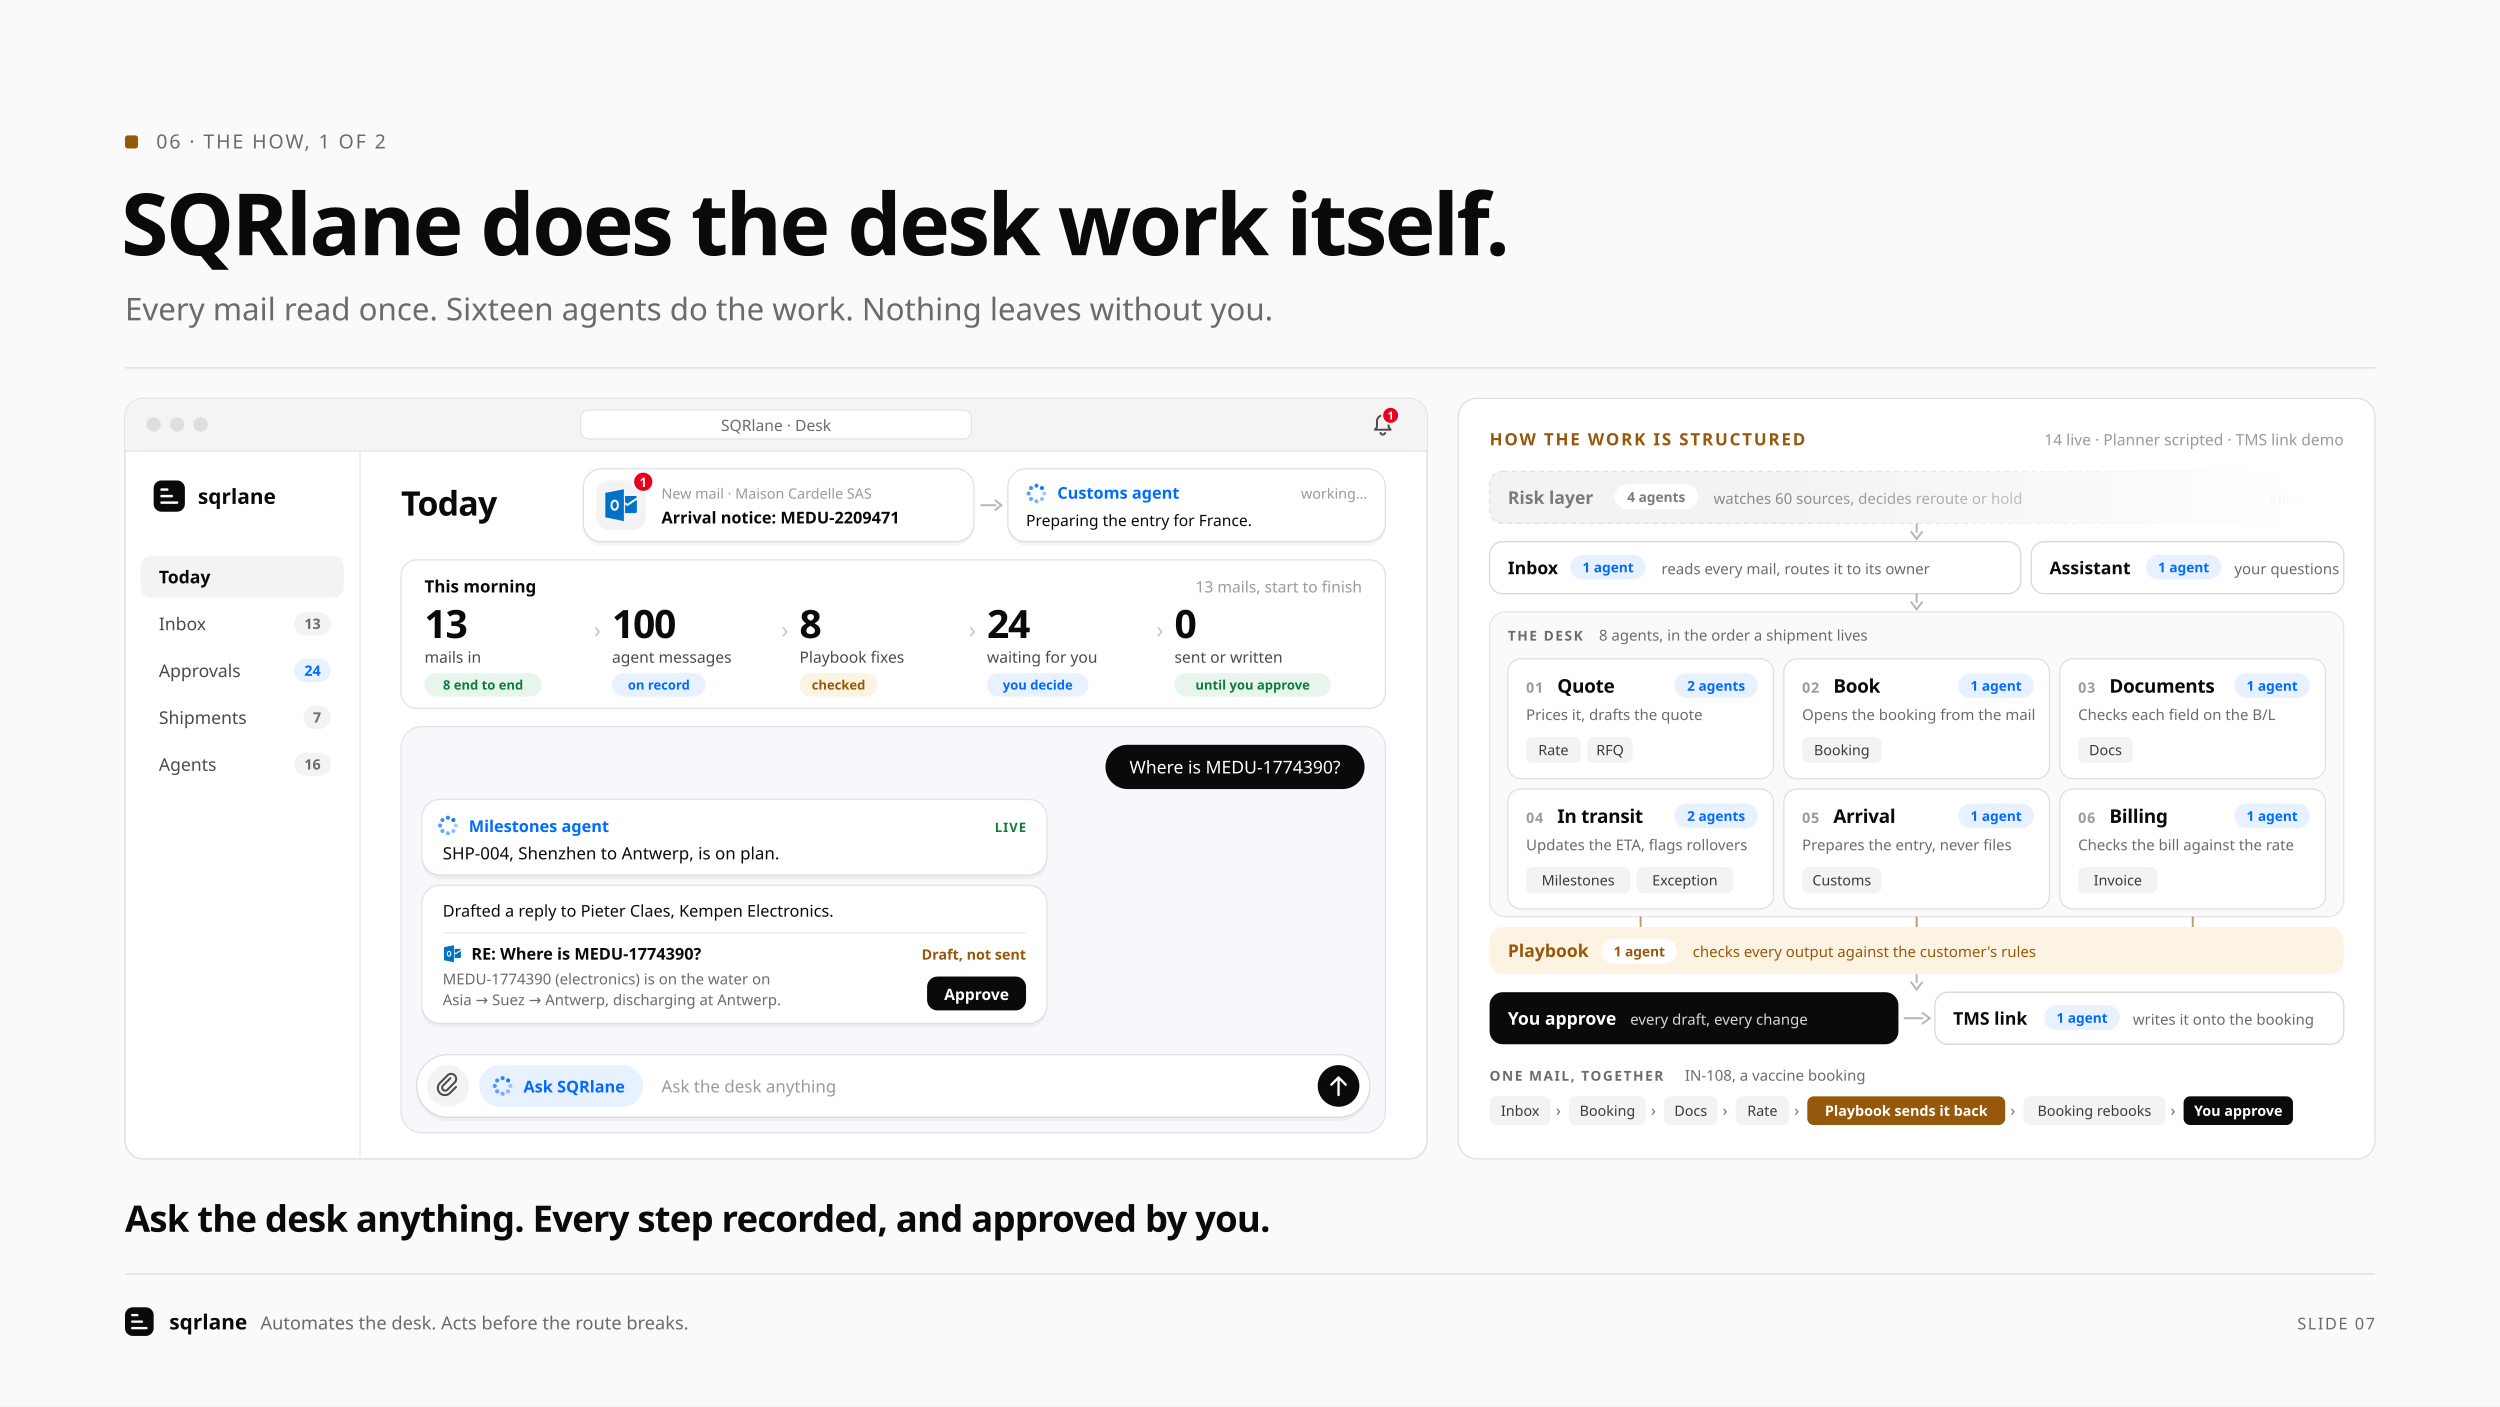
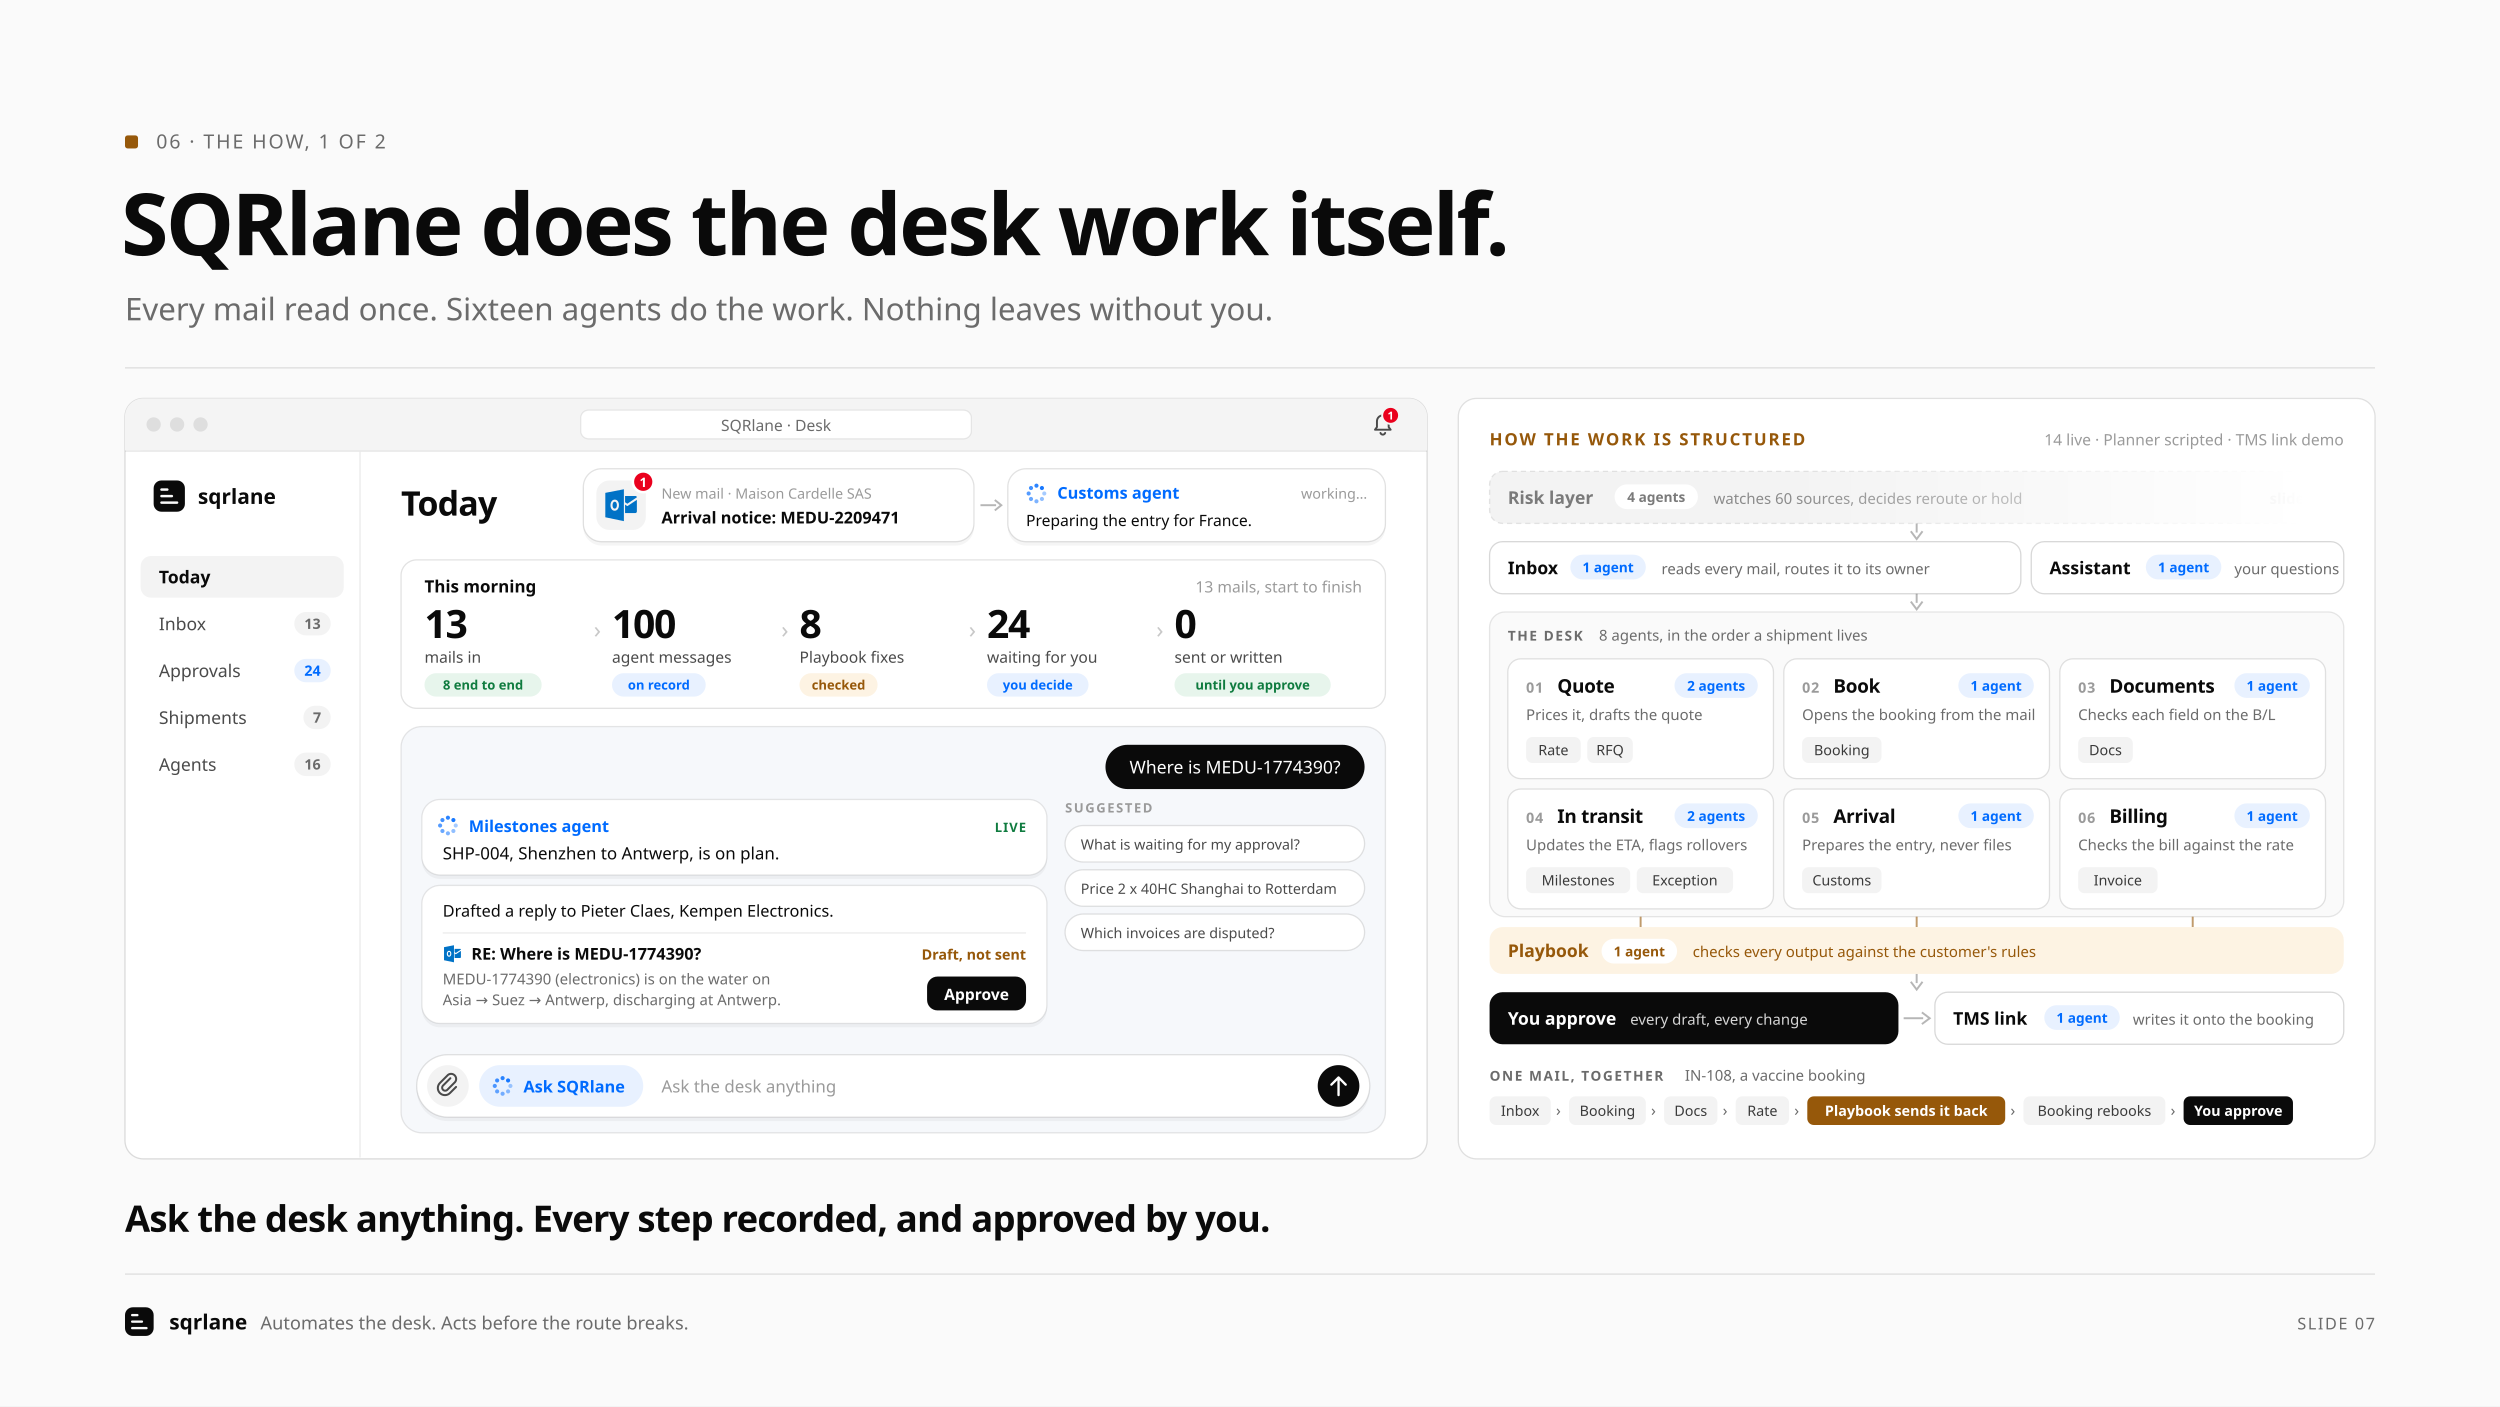
<svg xmlns="http://www.w3.org/2000/svg" width="1920" height="1080" viewBox="0 0 1920 1080">
  <rect id="background" x="0" y="0" width="1920" height="1080" fill="#FAFAFA" />
  <g id="header">
    <rect x="96" y="104" width="10" height="10" rx="2" fill="#96580A" />
    <text x="120" y="114" font-family="Geist" font-size="15" font-weight="500" fill="#6B6B6B" letter-spacing="1.44">06 · THE HOW, 1 OF 2</text>
    <text x="93" y="196" font-family="Geist" font-size="66" font-weight="600" fill="#0A0A0A" letter-spacing="-2">SQRlane does the desk work itself.</text>
    <text x="96" y="246" font-family="Geist" font-size="24" font-weight="400" fill="#6B6B6B">Every mail read once. Sixteen agents do the work. Nothing leaves without you.</text>
    <rect x="96" y="282" width="1728" height="1" fill="#0A0A0A" fill-opacity="0.12" />
  </g>
  <g id="dashboard">
    <rect x="96" y="306" width="1000" height="584" rx="14" fill="#FFFFFF" stroke="#0A0A0A" stroke-opacity="0.14" />
    <g id="window-bar">
      <rect x="96" y="306" width="1000" height="40" rx="14" fill="#F4F4F4" />
      <rect x="96" y="332" width="1000" height="14" fill="#F4F4F4" />
      <rect x="96" y="346" width="1000" height="1" fill="#0A0A0A" fill-opacity="0.09" />
      <circle cx="118" cy="326" r="5.5" fill="#DEDEDE" />
      <circle cx="136" cy="326" r="5.5" fill="#DEDEDE" />
      <circle cx="154" cy="326" r="5.5" fill="#DEDEDE" />
      <rect x="446.0" y="315" width="300" height="22" rx="6" fill="#FFFFFF" stroke="#0A0A0A" stroke-opacity="0.08" />
      <text x="596.0" y="331" font-family="Geist" font-size="12" font-weight="500" fill="#6B6B6B" text-anchor="middle">SQRlane · Desk</text>
    </g>
    <g id="sidebar">
      <rect x="276" y="347" width="1" height="542" fill="#0A0A0A" fill-opacity="0.08" />
      <rect x="118" y="369" width="24" height="24" rx="6" fill="#0A0A0A" />
      <path d="M124 386h12 M124 381h8 M124 376h4.5" stroke="#FAFAFA" stroke-width="1.9" stroke-linecap="round" fill="none" />
      <text x="152" y="387" font-family="Geist" font-size="16" font-weight="600" fill="#0A0A0A">sqrlane</text>
      <rect x="108" y="427" width="156" height="32" rx="8" fill="#F3F3F3" />
      <text x="122" y="448" font-family="Geist" font-size="13.5" font-weight="600" fill="#0A0A0A">Today</text>
      <text x="122" y="484" font-family="Geist" font-size="13.5" font-weight="500" fill="#4A4A4A">Inbox</text>
      <rect x="226" y="470" width="28" height="18" rx="9" fill="#F3F3F3" />
      <text x="240.0" y="483" font-family="Geist" font-size="11" font-weight="600" fill="#6B6B6B" text-anchor="middle">13</text>
      <text x="122" y="520" font-family="Geist" font-size="13.5" font-weight="500" fill="#4A4A4A">Approvals</text>
      <rect x="226" y="506" width="28" height="18" rx="9" fill="#E8F1FF" />
      <text x="240.0" y="519" font-family="Geist" font-size="11" font-weight="600" fill="#006BFF" text-anchor="middle">24</text>
      <text x="122" y="556" font-family="Geist" font-size="13.5" font-weight="500" fill="#4A4A4A">Shipments</text>
      <rect x="233" y="542" width="21" height="18" rx="9" fill="#F3F3F3" />
      <text x="243.5" y="555" font-family="Geist" font-size="11" font-weight="600" fill="#6B6B6B" text-anchor="middle">7</text>
      <text x="122" y="592" font-family="Geist" font-size="13.5" font-weight="500" fill="#4A4A4A">Agents</text>
      <rect x="226" y="578" width="28" height="18" rx="9" fill="#F3F3F3" />
      <text x="240.0" y="591" font-family="Geist" font-size="11" font-weight="600" fill="#6B6B6B" text-anchor="middle">16</text>
    </g>
    <g id="notifications">
      <path d="M1056 330 h12 l-1.5 -2 v-4.5 a4.5 4.5 0 0 0 -9 0 v4.5 z M1060.2 332.5 a1.9 1.9 0 0 0 3.6 0" stroke="#4A4A4A" stroke-width="1.5" fill="none" stroke-linejoin="round" stroke-linecap="round" />
      <circle cx="1068" cy="319" r="6.5" fill="#EA001D" stroke="#F4F4F4" stroke-width="1.5" />
      <text x="1068" y="322.2" font-family="Geist" font-size="8.5" font-weight="700" fill="#FFFFFF" text-anchor="middle">1</text>
    </g>
    <g id="page-header">
      <text x="308" y="396" font-family="Geist" font-size="26" font-weight="600" fill="#0A0A0A" letter-spacing="-0.6">Today</text>
    </g>
    <g id="popup-mail">
      <rect x="448" y="363" width="300" height="56" rx="14" fill="#0A0A0A" fill-opacity="0.04" />
      <rect x="448" y="360" width="300" height="56" rx="14" fill="#FFFFFF" stroke="#0A0A0A" stroke-opacity="0.12" />
      <rect x="458" y="369" width="38" height="38" rx="10" fill="#F3F3F3" />
      <g id="mark-outlook" transform="translate(463.0 374.0) scale(0.875)">
        <path fill="#0072c6" d="M19.484 7.937v5.477l1.916 1.205a.5.5 0 0 0 .21 0l8.238-5.554a1.174 1.174 0 0 0-.959-1.128Z" />
        <path fill="#0072c6" d="m19.484 15.457l1.747 1.2a.52.52 0 0 0 .543 0c-.3.181 8.073-5.378 8.073-5.378v10.066a1.408 1.408 0 0 1-1.49 1.555h-8.874zm-9.044-2.525a1.61 1.61 0 0 0-1.42.838a4.13 4.13 0 0 0-.526 2.218A4.05 4.05 0 0 0 9.02 18.2a1.6 1.6 0 0 0 2.771.022a4 4 0 0 0 .515-2.2a4.37 4.37 0 0 0-.5-2.281a1.54 1.54 0 0 0-1.366-.809" />
        <path fill="#0072c6" d="M2.153 5.155v21.427L18.453 30V2Zm10.908 14.336a3.23 3.23 0 0 1-2.7 1.361a3.19 3.19 0 0 1-2.64-1.318A5.46 5.46 0 0 1 6.706 16.1a5.87 5.87 0 0 1 1.036-3.616a3.27 3.27 0 0 1 2.744-1.384a3.12 3.12 0 0 1 2.61 1.321a5.64 5.64 0 0 1 1 3.484a5.76 5.76 0 0 1-1.035 3.586" />
      </g>
      <circle cx="494" cy="370" r="8" fill="#EA001D" stroke="#FFFFFF" stroke-width="2" />
      <text x="494" y="374" font-family="Geist" font-size="10" font-weight="700" fill="#FFFFFF" text-anchor="middle">1</text>
      <text x="508" y="383" font-family="Geist" font-size="11" font-weight="500" fill="#9A9A9A">New mail · Maison Cardelle SAS</text>
      <text x="508" y="402" font-family="Geist" font-size="12.5" font-weight="600" fill="#0A0A0A">Arrival notice: MEDU-2209471</text>
    </g>
    <path d="M753 388.0 L765 388.0" stroke="#0A0A0A" stroke-opacity="0.3" stroke-width="1.5" fill="none" />
    <path d="M764 384.0 L769 388.0 L764 392.0" stroke="#0A0A0A" stroke-opacity="0.3" stroke-width="1.5" fill="none" />
    <g id="popup-agent">
      <rect x="774" y="363" width="290" height="56" rx="14" fill="#0A0A0A" fill-opacity="0.04" />
      <rect x="774" y="360" width="290" height="56" rx="14" fill="#FFFFFF" stroke="#0A0A0A" stroke-opacity="0.12" />
      <circle cx="802.0" cy="379.0" r="1.6" fill="#006BFF" fill-opacity="0.35" />
      <circle cx="800.2" cy="383.2" r="1.6" fill="#006BFF" fill-opacity="0.43" />
      <circle cx="796.0" cy="385.0" r="1.6" fill="#006BFF" fill-opacity="0.51" />
      <circle cx="791.8" cy="383.2" r="1.6" fill="#006BFF" fill-opacity="0.59" />
      <circle cx="790.0" cy="379.0" r="1.6" fill="#006BFF" fill-opacity="0.67" />
      <circle cx="791.8" cy="374.8" r="1.6" fill="#006BFF" fill-opacity="0.75" />
      <circle cx="796.0" cy="373.0" r="1.6" fill="#006BFF" fill-opacity="0.83" />
      <circle cx="800.2" cy="374.8" r="1.6" fill="#006BFF" fill-opacity="0.91" />
      <text x="812" y="383" font-family="Geist" font-size="12.5" font-weight="600" fill="#006BFF">Customs agent</text>
      <text x="1050" y="383" font-family="Geist" font-size="11" font-weight="500" fill="#9A9A9A" text-anchor="end">working…</text>
      <text x="788" y="404" font-family="Geist" font-size="12" font-weight="400" fill="#0A0A0A">Preparing the entry for France.</text>
    </g>
    <g id="the-morning">
      <rect x="308" y="430" width="756" height="114" rx="12" fill="#FFFFFF" stroke="#0A0A0A" stroke-opacity="0.12" />
      <text x="326" y="455" font-family="Geist" font-size="13" font-weight="600" fill="#0A0A0A">This morning</text>
      <text x="1046" y="455" font-family="Geist" font-size="12" font-weight="400" fill="#9A9A9A" text-anchor="end">13 mails, start to finish</text>
      <text x="326.0" y="490" font-family="Geist" font-size="30" font-weight="600" fill="#0A0A0A" letter-spacing="-1">13</text>
      <text x="326.0" y="509" font-family="Geist" font-size="12" font-weight="500" fill="#4A4A4A">mails in</text>
      <rect x="326.0" y="517" width="90" height="18" rx="9.0" fill="#E7F5EC" />
      <text x="371.0" y="529.6" font-family="Geist" font-size="10" font-weight="600" fill="#0F7B3F" text-anchor="middle">8 end to end</text>
      <text x="456.0" y="490" font-family="Geist" font-size="18" font-weight="400" fill="#C8C8C8">›</text>
      <text x="470.0" y="490" font-family="Geist" font-size="30" font-weight="600" fill="#0A0A0A" letter-spacing="-1">100</text>
      <text x="470.0" y="509" font-family="Geist" font-size="12" font-weight="500" fill="#4A4A4A">agent messages</text>
      <rect x="470.0" y="517" width="72" height="18" rx="9.0" fill="#E8F1FF" />
      <text x="506.0" y="529.6" font-family="Geist" font-size="10" font-weight="600" fill="#006BFF" text-anchor="middle">on record</text>
      <text x="600.0" y="490" font-family="Geist" font-size="18" font-weight="400" fill="#C8C8C8">›</text>
      <text x="614.0" y="490" font-family="Geist" font-size="30" font-weight="600" fill="#0A0A0A" letter-spacing="-1">8</text>
      <text x="614.0" y="509" font-family="Geist" font-size="12" font-weight="500" fill="#4A4A4A">Playbook fixes</text>
      <rect x="614.0" y="517" width="60" height="18" rx="9.0" fill="#FDF3E3" />
      <text x="644.0" y="529.6" font-family="Geist" font-size="10" font-weight="600" fill="#96580A" text-anchor="middle">checked</text>
      <text x="744.0" y="490" font-family="Geist" font-size="18" font-weight="400" fill="#C8C8C8">›</text>
      <text x="758.0" y="490" font-family="Geist" font-size="30" font-weight="600" fill="#0A0A0A" letter-spacing="-1">24</text>
      <text x="758.0" y="509" font-family="Geist" font-size="12" font-weight="500" fill="#4A4A4A">waiting for you</text>
      <rect x="758.0" y="517" width="78" height="18" rx="9.0" fill="#E8F1FF" />
      <text x="797.0" y="529.6" font-family="Geist" font-size="10" font-weight="600" fill="#006BFF" text-anchor="middle">you decide</text>
      <text x="888.0" y="490" font-family="Geist" font-size="18" font-weight="400" fill="#C8C8C8">›</text>
      <text x="902.0" y="490" font-family="Geist" font-size="30" font-weight="600" fill="#0A0A0A" letter-spacing="-1">0</text>
      <text x="902.0" y="509" font-family="Geist" font-size="12" font-weight="500" fill="#4A4A4A">sent or written</text>
      <rect x="902.0" y="517" width="120" height="18" rx="9.0" fill="#E7F5EC" />
      <text x="962.0" y="529.6" font-family="Geist" font-size="10" font-weight="600" fill="#0F7B3F" text-anchor="middle">until you approve</text>
    </g>
    <g id="chat-window">
      <rect x="308" y="558" width="756" height="312" rx="16" fill="#F6F8FB" stroke="#0A0A0A" stroke-opacity="0.10" />
      <rect x="849" y="572" width="199" height="34" rx="17" fill="#0A0A0A" />
      <text x="948.5" y="594" font-family="Geist" font-size="13.5" font-weight="500" fill="#FFFFFF" text-anchor="middle">Where is MEDU-1774390?</text>
      <rect x="324" y="617" width="480" height="58" rx="14" fill="#0A0A0A" fill-opacity="0.04" />
      <rect x="324" y="614" width="480" height="58" rx="14" fill="#FFFFFF" stroke="#0A0A0A" stroke-opacity="0.1" />
      <circle cx="350.0" cy="634.0" r="1.6" fill="#006BFF" fill-opacity="0.35" />
      <circle cx="348.2" cy="638.2" r="1.6" fill="#006BFF" fill-opacity="0.43" />
      <circle cx="344.0" cy="640.0" r="1.6" fill="#006BFF" fill-opacity="0.51" />
      <circle cx="339.8" cy="638.2" r="1.6" fill="#006BFF" fill-opacity="0.59" />
      <circle cx="338.0" cy="634.0" r="1.6" fill="#006BFF" fill-opacity="0.67" />
      <circle cx="339.8" cy="629.8" r="1.6" fill="#006BFF" fill-opacity="0.75" />
      <circle cx="344.0" cy="628.0" r="1.6" fill="#006BFF" fill-opacity="0.83" />
      <circle cx="348.2" cy="629.8" r="1.6" fill="#006BFF" fill-opacity="0.91" />
      <text x="360" y="639" font-family="Geist" font-size="12.5" font-weight="600" fill="#006BFF">Milestones agent</text>
      <text x="788" y="639" font-family="Geist" font-size="10" font-weight="700" fill="#0F7B3F" text-anchor="end" letter-spacing="0.8">LIVE</text>
      <text x="340" y="660" font-family="Geist" font-size="13" font-weight="400" fill="#0A0A0A">SHP-004, Shenzhen to Antwerp, is on plan.</text>
      <rect x="324" y="683" width="480" height="106" rx="14" fill="#0A0A0A" fill-opacity="0.04" />
      <rect x="324" y="680" width="480" height="106" rx="14" fill="#FFFFFF" stroke="#0A0A0A" stroke-opacity="0.1" />
      <text x="340" y="704" font-family="Geist" font-size="12.5" font-weight="500" fill="#0A0A0A">Drafted a reply to Pieter Claes, Kempen Electronics.</text>
      <rect x="340" y="716" width="448" height="1" fill="#0A0A0A" fill-opacity="0.08" />
      <g id="mark-outlook" transform="translate(340.0 725.0) scale(0.4688)">
        <path fill="#0072c6" d="M19.484 7.937v5.477l1.916 1.205a.5.5 0 0 0 .21 0l8.238-5.554a1.174 1.174 0 0 0-.959-1.128Z" />
        <path fill="#0072c6" d="m19.484 15.457l1.747 1.2a.52.52 0 0 0 .543 0c-.3.181 8.073-5.378 8.073-5.378v10.066a1.408 1.408 0 0 1-1.49 1.555h-8.874zm-9.044-2.525a1.61 1.61 0 0 0-1.42.838a4.13 4.13 0 0 0-.526 2.218A4.05 4.05 0 0 0 9.02 18.2a1.6 1.6 0 0 0 2.771.022a4 4 0 0 0 .515-2.2a4.37 4.37 0 0 0-.5-2.281a1.54 1.54 0 0 0-1.366-.809" />
        <path fill="#0072c6" d="M2.153 5.155v21.427L18.453 30V2Zm10.908 14.336a3.23 3.23 0 0 1-2.7 1.361a3.19 3.19 0 0 1-2.64-1.318A5.46 5.46 0 0 1 6.706 16.1a5.87 5.87 0 0 1 1.036-3.616a3.27 3.27 0 0 1 2.744-1.384a3.12 3.12 0 0 1 2.61 1.321a5.64 5.64 0 0 1 1 3.484a5.76 5.76 0 0 1-1.035 3.586" />
      </g>
      <text x="362" y="737" font-family="Geist" font-size="12.5" font-weight="600" fill="#0A0A0A">RE: Where is MEDU-1774390?</text>
      <text x="340" y="756" font-family="Geist" font-size="11.5" font-weight="400" fill="#6B6B6B">MEDU-1774390 (electronics) is on the water on</text>
      <text x="340" y="772" font-family="Geist" font-size="11.5" font-weight="400" fill="#6B6B6B">Asia → Suez → Antwerp, discharging at Antwerp.</text>
      <text x="788" y="737" font-family="Geist" font-size="11" font-weight="600" fill="#96580A" text-anchor="end">Draft, not sent</text>
      <rect x="712" y="750" width="76" height="26" rx="8" fill="#0A0A0A" />
      <text x="750" y="768" font-family="Geist" font-size="12" font-weight="600" fill="#FFFFFF" text-anchor="middle">Approve</text>
+       <text x="818" y="624" font-family="Geist" font-size="10" font-weight="700" fill="#9A9A9A" letter-spacing="1.2">SUGGESTED</text>
+       <rect x="818" y="634" width="230" height="28" rx="14" fill="#FFFFFF" stroke="#0A0A0A" stroke-opacity="0.12" />
+       <text x="830" y="652.5" font-family="Geist" font-size="11" font-weight="500" fill="#4A4A4A">What is waiting for my approval?</text>
+       <rect x="818" y="668" width="230" height="28" rx="14" fill="#FFFFFF" stroke="#0A0A0A" stroke-opacity="0.12" />
+       <text x="830" y="686.5" font-family="Geist" font-size="11" font-weight="500" fill="#4A4A4A">Price 2 x 40HC Shanghai to Rotterdam</text>
+       <rect x="818" y="702" width="230" height="28" rx="14" fill="#FFFFFF" stroke="#0A0A0A" stroke-opacity="0.12" />
+       <text x="830" y="720.5" font-family="Geist" font-size="11" font-weight="500" fill="#4A4A4A">Which invoices are disputed?</text>
      <rect x="320" y="813" width="732" height="48" rx="24" fill="#0A0A0A" fill-opacity="0.04" />
      <rect x="320" y="810" width="732" height="48" rx="24" fill="#FFFFFF" stroke="#0A0A0A" stroke-opacity="0.12" />
      <rect x="328" y="818" width="32" height="32" rx="16" fill="#F3F3F3" />
      <path d="M349 829 l-7.5 7.5 a3 3 0 0 0 4.2 4.2 l8 -8 a5 5 0 0 0 -7 -7 l-8 8 a7 7 0 0 0 9.9 9.9 l6 -6" transform="translate(-2 -2) scale(0.78) translate(97.0 235.2)" stroke="#4A4A4A" stroke-width="2" fill="none" stroke-linecap="round" />
      <rect x="368" y="818" width="126" height="32" rx="16" fill="#E8F1FF" />
      <circle cx="392.0" cy="834.0" r="1.6" fill="#006BFF" fill-opacity="0.35" />
      <circle cx="390.2" cy="838.2" r="1.6" fill="#006BFF" fill-opacity="0.43" />
      <circle cx="386.0" cy="840.0" r="1.6" fill="#006BFF" fill-opacity="0.51" />
      <circle cx="381.8" cy="838.2" r="1.6" fill="#006BFF" fill-opacity="0.59" />
      <circle cx="380.0" cy="834.0" r="1.6" fill="#006BFF" fill-opacity="0.67" />
      <circle cx="381.8" cy="829.8" r="1.6" fill="#006BFF" fill-opacity="0.75" />
      <circle cx="386.0" cy="828.0" r="1.6" fill="#006BFF" fill-opacity="0.83" />
      <circle cx="390.2" cy="829.8" r="1.6" fill="#006BFF" fill-opacity="0.91" />
      <text x="402" y="839" font-family="Geist" font-size="12.5" font-weight="600" fill="#006BFF">Ask SQRlane</text>
      <text x="508" y="839" font-family="Geist" font-size="13" font-weight="400" fill="#9A9A9A">Ask the desk anything</text>
      <circle cx="1028" cy="834" r="16" fill="#0A0A0A" />
      <path d="M1028 841 v-13 M1022.5 833 l5.5 -5.5 l5.5 5.5" stroke="#FFFFFF" stroke-width="1.8" fill="none" stroke-linecap="round" stroke-linejoin="round" />
    </g>
  </g>
  <g id="how-the-work-is-structured">
    <rect x="1120" y="306" width="704" height="584" rx="14" fill="#FFFFFF" stroke="#0A0A0A" stroke-opacity="0.12" />
    <text x="1144" y="342" font-family="Geist" font-size="13" font-weight="600" fill="#96580A" letter-spacing="1.4">HOW THE WORK IS STRUCTURED</text>
    <text x="1800" y="342" font-family="Geist" font-size="12" font-weight="500" fill="#9A9A9A" text-anchor="end">14 live · Planner scripted · TMS link demo</text>
    <g id="risk-layer">
      <rect x="1144" y="362" width="656" height="40" rx="10" fill="#F3F3F3" stroke="#0A0A0A" stroke-opacity="0.10" stroke-dasharray="4 3" />
      <text x="1158" y="387" font-family="Geist" font-size="13.5" font-weight="600" fill="#7A7A7A">Risk layer</text>
      <rect x="1240" y="372" width="64" height="19" rx="9.5" fill="#FFFFFF" />
      <text x="1272.0" y="385.5" font-family="Geist" font-size="10.5" font-weight="600" fill="#7A7A7A" text-anchor="middle">4 agents</text>
      <text x="1316" y="387" font-family="Geist" font-size="11.5" font-weight="400" fill="#8A8A8A">watches 60 sources, decides reroute or hold</text>
      <text x="1786" y="387" font-family="Geist" font-size="11.5" font-weight="600" fill="#8A8A8A" text-anchor="end">slide 08</text>
      <defs>
        <linearGradient id="risk-fade" x1="0" y1="0" x2="1" y2="0">
          <stop offset="0.35" stop-color="#FFFFFF" stop-opacity="0" />
          <stop offset="0.95" stop-color="#FFFFFF" stop-opacity="1" />
        </linearGradient>
      </defs>
      <rect x="1142" y="360" width="660" height="44" fill="url(#risk-fade)" />
    </g>
    <path d="M1472.0 402 L1472.0 409" stroke="#0A0A0A" stroke-opacity="0.3" stroke-width="1.5" fill="none" />
    <path d="M1467.5 408 L1472.0 414 L1476.5 408" stroke="#0A0A0A" stroke-opacity="0.3" stroke-width="1.5" fill="none" />
    <g id="front-doors">
      <rect x="1144" y="416" width="408" height="40" rx="10" fill="#FFFFFF" stroke="#0A0A0A" stroke-opacity="0.16" />
      <text x="1158" y="441" font-family="Geist" font-size="13.5" font-weight="600" fill="#0A0A0A">Inbox</text>
      <rect x="1206" y="426" width="58" height="19" rx="9.5" fill="#E8F1FF" />
      <text x="1235.0" y="439.5" font-family="Geist" font-size="10.5" font-weight="600" fill="#006BFF" text-anchor="middle">1 agent</text>
      <text x="1276" y="441" font-family="Geist" font-size="11.5" font-weight="400" fill="#6B6B6B">reads every mail, routes it to its owner</text>
      <rect x="1560" y="416" width="240" height="40" rx="10" fill="#FFFFFF" stroke="#0A0A0A" stroke-opacity="0.16" />
      <text x="1574" y="441" font-family="Geist" font-size="13.5" font-weight="600" fill="#0A0A0A">Assistant</text>
      <rect x="1648" y="426" width="58" height="19" rx="9.5" fill="#E8F1FF" />
      <text x="1677.0" y="439.5" font-family="Geist" font-size="10.5" font-weight="600" fill="#006BFF" text-anchor="middle">1 agent</text>
      <text x="1716" y="441" font-family="Geist" font-size="11.5" font-weight="400" fill="#6B6B6B">your questions</text>
    </g>
    <path d="M1472.0 456 L1472.0 463" stroke="#0A0A0A" stroke-opacity="0.3" stroke-width="1.5" fill="none" />
    <path d="M1467.5 462 L1472.0 468 L1476.5 462" stroke="#0A0A0A" stroke-opacity="0.3" stroke-width="1.5" fill="none" />
    <g id="the-desk">
      <rect x="1144" y="470" width="656" height="234" rx="12" fill="#FAFAFA" stroke="#0A0A0A" stroke-opacity="0.10" />
      <text x="1158" y="492" font-family="Geist" font-size="10.5" font-weight="700" fill="#6B6B6B" letter-spacing="1.2">THE DESK</text>
      <text x="1228" y="492" font-family="Geist" font-size="11.5" font-weight="400" fill="#6B6B6B">8 agents, in the order a shipment lives</text>
      <g id="stage-quote">
        <rect x="1158.0" y="506" width="204.0" height="92" rx="10" fill="#FFFFFF" stroke="#0A0A0A" stroke-opacity="0.12" />
        <text x="1172.0" y="532" font-family="Geist" font-size="11" font-weight="700" fill="#9A9A9A" letter-spacing="0.6">01</text>
        <text x="1196.0" y="532" font-family="Geist" font-size="14.5" font-weight="600" fill="#0A0A0A" letter-spacing="-0.2">Quote</text>
        <rect x="1286.0" y="517" width="64" height="19" rx="9.5" fill="#E8F1FF" />
        <text x="1318.0" y="530.5" font-family="Geist" font-size="10.5" font-weight="600" fill="#006BFF" text-anchor="middle">2 agents</text>
        <text x="1172.0" y="553" font-family="Geist" font-size="11.5" font-weight="400" fill="#6B6B6B">Prices it, drafts the quote</text>
        <rect x="1172.0" y="566" width="42" height="20" rx="5" fill="#F3F3F3" />
        <text x="1193.0" y="580" font-family="Geist" font-size="11" font-weight="500" fill="#3A3A3A" text-anchor="middle">Rate</text>
        <rect x="1219.0" y="566" width="35" height="20" rx="5" fill="#F3F3F3" />
        <text x="1236.5" y="580" font-family="Geist" font-size="11" font-weight="500" fill="#3A3A3A" text-anchor="middle">RFQ</text>
      </g>
      <g id="stage-book">
        <rect x="1370.0" y="506" width="204.0" height="92" rx="10" fill="#FFFFFF" stroke="#0A0A0A" stroke-opacity="0.12" />
        <text x="1384.0" y="532" font-family="Geist" font-size="11" font-weight="700" fill="#9A9A9A" letter-spacing="0.6">02</text>
        <text x="1408.0" y="532" font-family="Geist" font-size="14.5" font-weight="600" fill="#0A0A0A" letter-spacing="-0.2">Book</text>
        <rect x="1504.0" y="517" width="58" height="19" rx="9.5" fill="#E8F1FF" />
        <text x="1533.0" y="530.5" font-family="Geist" font-size="10.5" font-weight="600" fill="#006BFF" text-anchor="middle">1 agent</text>
        <text x="1384.0" y="553" font-family="Geist" font-size="11.5" font-weight="400" fill="#6B6B6B">Opens the booking from the mail</text>
        <rect x="1384.0" y="566" width="61" height="20" rx="5" fill="#F3F3F3" />
        <text x="1414.5" y="580" font-family="Geist" font-size="11" font-weight="500" fill="#3A3A3A" text-anchor="middle">Booking</text>
      </g>
      <g id="stage-documents">
        <rect x="1582.0" y="506" width="204.0" height="92" rx="10" fill="#FFFFFF" stroke="#0A0A0A" stroke-opacity="0.12" />
        <text x="1596.0" y="532" font-family="Geist" font-size="11" font-weight="700" fill="#9A9A9A" letter-spacing="0.6">03</text>
        <text x="1620.0" y="532" font-family="Geist" font-size="14.5" font-weight="600" fill="#0A0A0A" letter-spacing="-0.2">Documents</text>
        <rect x="1716.0" y="517" width="58" height="19" rx="9.5" fill="#E8F1FF" />
        <text x="1745.0" y="530.5" font-family="Geist" font-size="10.5" font-weight="600" fill="#006BFF" text-anchor="middle">1 agent</text>
        <text x="1596.0" y="553" font-family="Geist" font-size="11.5" font-weight="400" fill="#6B6B6B">Checks each field on the B/L</text>
        <rect x="1596.0" y="566" width="42" height="20" rx="5" fill="#F3F3F3" />
        <text x="1617.0" y="580" font-family="Geist" font-size="11" font-weight="500" fill="#3A3A3A" text-anchor="middle">Docs</text>
      </g>
      <g id="stage-in-transit">
        <rect x="1158.0" y="606" width="204.0" height="92" rx="10" fill="#FFFFFF" stroke="#0A0A0A" stroke-opacity="0.12" />
        <text x="1172.0" y="632" font-family="Geist" font-size="11" font-weight="700" fill="#9A9A9A" letter-spacing="0.6">04</text>
        <text x="1196.0" y="632" font-family="Geist" font-size="14.5" font-weight="600" fill="#0A0A0A" letter-spacing="-0.2">In transit</text>
        <rect x="1286.0" y="617" width="64" height="19" rx="9.5" fill="#E8F1FF" />
        <text x="1318.0" y="630.5" font-family="Geist" font-size="10.5" font-weight="600" fill="#006BFF" text-anchor="middle">2 agents</text>
        <text x="1172.0" y="653" font-family="Geist" font-size="11.5" font-weight="400" fill="#6B6B6B">Updates the ETA, flags rollovers</text>
        <rect x="1172.0" y="666" width="80" height="20" rx="5" fill="#F3F3F3" />
        <text x="1212.0" y="680" font-family="Geist" font-size="11" font-weight="500" fill="#3A3A3A" text-anchor="middle">Milestones</text>
        <rect x="1257.0" y="666" width="74" height="20" rx="5" fill="#F3F3F3" />
        <text x="1294.0" y="680" font-family="Geist" font-size="11" font-weight="500" fill="#3A3A3A" text-anchor="middle">Exception</text>
      </g>
      <g id="stage-arrival">
        <rect x="1370.0" y="606" width="204.0" height="92" rx="10" fill="#FFFFFF" stroke="#0A0A0A" stroke-opacity="0.12" />
        <text x="1384.0" y="632" font-family="Geist" font-size="11" font-weight="700" fill="#9A9A9A" letter-spacing="0.6">05</text>
        <text x="1408.0" y="632" font-family="Geist" font-size="14.5" font-weight="600" fill="#0A0A0A" letter-spacing="-0.2">Arrival</text>
        <rect x="1504.0" y="617" width="58" height="19" rx="9.5" fill="#E8F1FF" />
        <text x="1533.0" y="630.5" font-family="Geist" font-size="10.5" font-weight="600" fill="#006BFF" text-anchor="middle">1 agent</text>
        <text x="1384.0" y="653" font-family="Geist" font-size="11.5" font-weight="400" fill="#6B6B6B">Prepares the entry, never files</text>
        <rect x="1384.0" y="666" width="61" height="20" rx="5" fill="#F3F3F3" />
        <text x="1414.5" y="680" font-family="Geist" font-size="11" font-weight="500" fill="#3A3A3A" text-anchor="middle">Customs</text>
      </g>
      <g id="stage-billing">
        <rect x="1582.0" y="606" width="204.0" height="92" rx="10" fill="#FFFFFF" stroke="#0A0A0A" stroke-opacity="0.12" />
        <text x="1596.0" y="632" font-family="Geist" font-size="11" font-weight="700" fill="#9A9A9A" letter-spacing="0.6">06</text>
        <text x="1620.0" y="632" font-family="Geist" font-size="14.5" font-weight="600" fill="#0A0A0A" letter-spacing="-0.2">Billing</text>
        <rect x="1716.0" y="617" width="58" height="19" rx="9.5" fill="#E8F1FF" />
        <text x="1745.0" y="630.5" font-family="Geist" font-size="10.5" font-weight="600" fill="#006BFF" text-anchor="middle">1 agent</text>
        <text x="1596.0" y="653" font-family="Geist" font-size="11.5" font-weight="400" fill="#6B6B6B">Checks the bill against the rate</text>
        <rect x="1596.0" y="666" width="61" height="20" rx="5" fill="#F3F3F3" />
        <text x="1626.5" y="680" font-family="Geist" font-size="11" font-weight="500" fill="#3A3A3A" text-anchor="middle">Invoice</text>
      </g>
    </g>
    <path d="M1260.0 704 L1260.0 712" stroke="#96580A" stroke-opacity="0.6" stroke-width="1.5" fill="none" />
    <path d="M1472.0 704 L1472.0 712" stroke="#96580A" stroke-opacity="0.6" stroke-width="1.5" fill="none" />
    <path d="M1684.0 704 L1684.0 712" stroke="#96580A" stroke-opacity="0.6" stroke-width="1.5" fill="none" />
    <g id="playbook">
      <rect x="1144" y="712" width="656" height="36" rx="10" fill="#FDF3E3" />
      <text x="1158" y="735" font-family="Geist" font-size="13.5" font-weight="600" fill="#96580A">Playbook</text>
      <rect x="1230" y="721" width="58" height="19" rx="9.5" fill="#FFFFFF" />
      <text x="1259.0" y="734.5" font-family="Geist" font-size="10.5" font-weight="600" fill="#96580A" text-anchor="middle">1 agent</text>
      <text x="1300" y="735" font-family="Geist" font-size="11.5" font-weight="400" fill="#96580A">checks every output against the customer's rules</text>
    </g>
    <path d="M1472.0 748 L1472.0 755" stroke="#0A0A0A" stroke-opacity="0.3" stroke-width="1.5" fill="none" />
    <path d="M1467.5 754 L1472.0 760 L1476.5 754" stroke="#0A0A0A" stroke-opacity="0.3" stroke-width="1.5" fill="none" />
    <g id="gate-and-record">
      <rect x="1144" y="762" width="314.0" height="40" rx="10" fill="#0A0A0A" />
      <text x="1158" y="787" font-family="Geist" font-size="13.5" font-weight="700" fill="#FFFFFF">You approve</text>
      <text x="1252" y="787" font-family="Geist" font-size="11.5" font-weight="400" fill="#D6D6D6">every draft, every change</text>
      <path d="M1462.0 782 L1477.0 782" stroke="#0A0A0A" stroke-opacity="0.3" stroke-width="1.5" fill="none" />
      <path d="M1476.0 777.5 L1482.0 782 L1476.0 786.5" stroke="#0A0A0A" stroke-opacity="0.3" stroke-width="1.5" fill="none" />
      <rect x="1486.0" y="762" width="314.0" height="40" rx="10" fill="#FFFFFF" stroke="#0A0A0A" stroke-opacity="0.16" />
      <text x="1500.0" y="787" font-family="Geist" font-size="13.5" font-weight="600" fill="#0A0A0A">TMS link</text>
      <rect x="1570.0" y="772" width="58" height="19" rx="9.5" fill="#E8F1FF" />
      <text x="1599.0" y="785.5" font-family="Geist" font-size="10.5" font-weight="600" fill="#006BFF" text-anchor="middle">1 agent</text>
      <text x="1638.0" y="787" font-family="Geist" font-size="11.5" font-weight="400" fill="#6B6B6B">writes it onto the booking</text>
    </g>
    <g id="worked-together">
      <text x="1144" y="830" font-family="Geist" font-size="10.5" font-weight="700" fill="#6B6B6B" letter-spacing="1.2">ONE MAIL, TOGETHER</text>
      <text x="1294" y="830" font-family="Geist" font-size="11.5" font-weight="400" fill="#6B6B6B">IN-108, a vaccine booking</text>
      <rect x="1144" y="842" width="47" height="22" rx="5" fill="#F3F3F3" />
      <text x="1167.5" y="857" font-family="Geist" font-size="11" font-weight="500" fill="#3A3A3A" text-anchor="middle">Inbox</text>
      <text x="1195" y="857" font-family="Geist" font-size="12" font-weight="500" fill="#6B6B6B">›</text>
      <rect x="1205" y="842" width="59" height="22" rx="5" fill="#F3F3F3" />
      <text x="1234.5" y="857" font-family="Geist" font-size="11" font-weight="500" fill="#3A3A3A" text-anchor="middle">Booking</text>
      <text x="1268" y="857" font-family="Geist" font-size="12" font-weight="500" fill="#6B6B6B">›</text>
      <rect x="1278" y="842" width="41" height="22" rx="5" fill="#F3F3F3" />
      <text x="1298.5" y="857" font-family="Geist" font-size="11" font-weight="500" fill="#3A3A3A" text-anchor="middle">Docs</text>
      <text x="1323" y="857" font-family="Geist" font-size="12" font-weight="500" fill="#6B6B6B">›</text>
      <rect x="1333" y="842" width="41" height="22" rx="5" fill="#F3F3F3" />
      <text x="1353.5" y="857" font-family="Geist" font-size="11" font-weight="500" fill="#3A3A3A" text-anchor="middle">Rate</text>
      <text x="1378" y="857" font-family="Geist" font-size="12" font-weight="500" fill="#6B6B6B">›</text>
      <rect x="1388" y="842" width="152" height="22" rx="5" fill="#96580A" />
      <text x="1464.0" y="857" font-family="Geist" font-size="11" font-weight="600" fill="#FFFFFF" text-anchor="middle">Playbook sends it back</text>
      <text x="1544" y="857" font-family="Geist" font-size="12" font-weight="500" fill="#6B6B6B">›</text>
      <rect x="1554" y="842" width="109" height="22" rx="5" fill="#F3F3F3" />
      <text x="1608.5" y="857" font-family="Geist" font-size="11" font-weight="500" fill="#3A3A3A" text-anchor="middle">Booking rebooks</text>
      <text x="1667" y="857" font-family="Geist" font-size="12" font-weight="500" fill="#6B6B6B">›</text>
      <rect x="1677" y="842" width="84" height="22" rx="5" fill="#0A0A0A" />
      <text x="1719.0" y="857" font-family="Geist" font-size="11" font-weight="600" fill="#FFFFFF" text-anchor="middle">You approve</text>
    </g>
  </g>
  <text x="96" y="946" font-family="Geist" font-size="28" font-weight="600" fill="#0A0A0A" letter-spacing="-0.6">Ask the desk anything. Every step recorded, and approved by you.</text>
  <g id="footer">
    <rect x="96" y="978" width="1728" height="1" fill="#0A0A0A" fill-opacity="0.12" />
    <rect x="96" y="1004" width="22" height="22" rx="6" fill="#0A0A0A" />
    <path d="M101.5 1020h11 M101.5 1015h7.5 M101.5 1010h4" stroke="#FAFAFA" stroke-width="1.8" stroke-linecap="round" fill="none" />
    <text x="130" y="1021" font-family="Geist" font-size="16" font-weight="600" fill="#0A0A0A">sqrlane</text>
    <text x="200" y="1021" font-family="Geist" font-size="14" font-weight="400" fill="#6B6B6B">Automates the desk. Acts before the route breaks.</text>
    <text x="1824" y="1021" font-family="Geist" font-size="12.5" font-weight="500" fill="#6B6B6B" text-anchor="end" letter-spacing="1.2">SLIDE 07</text>
  </g>
</svg>
